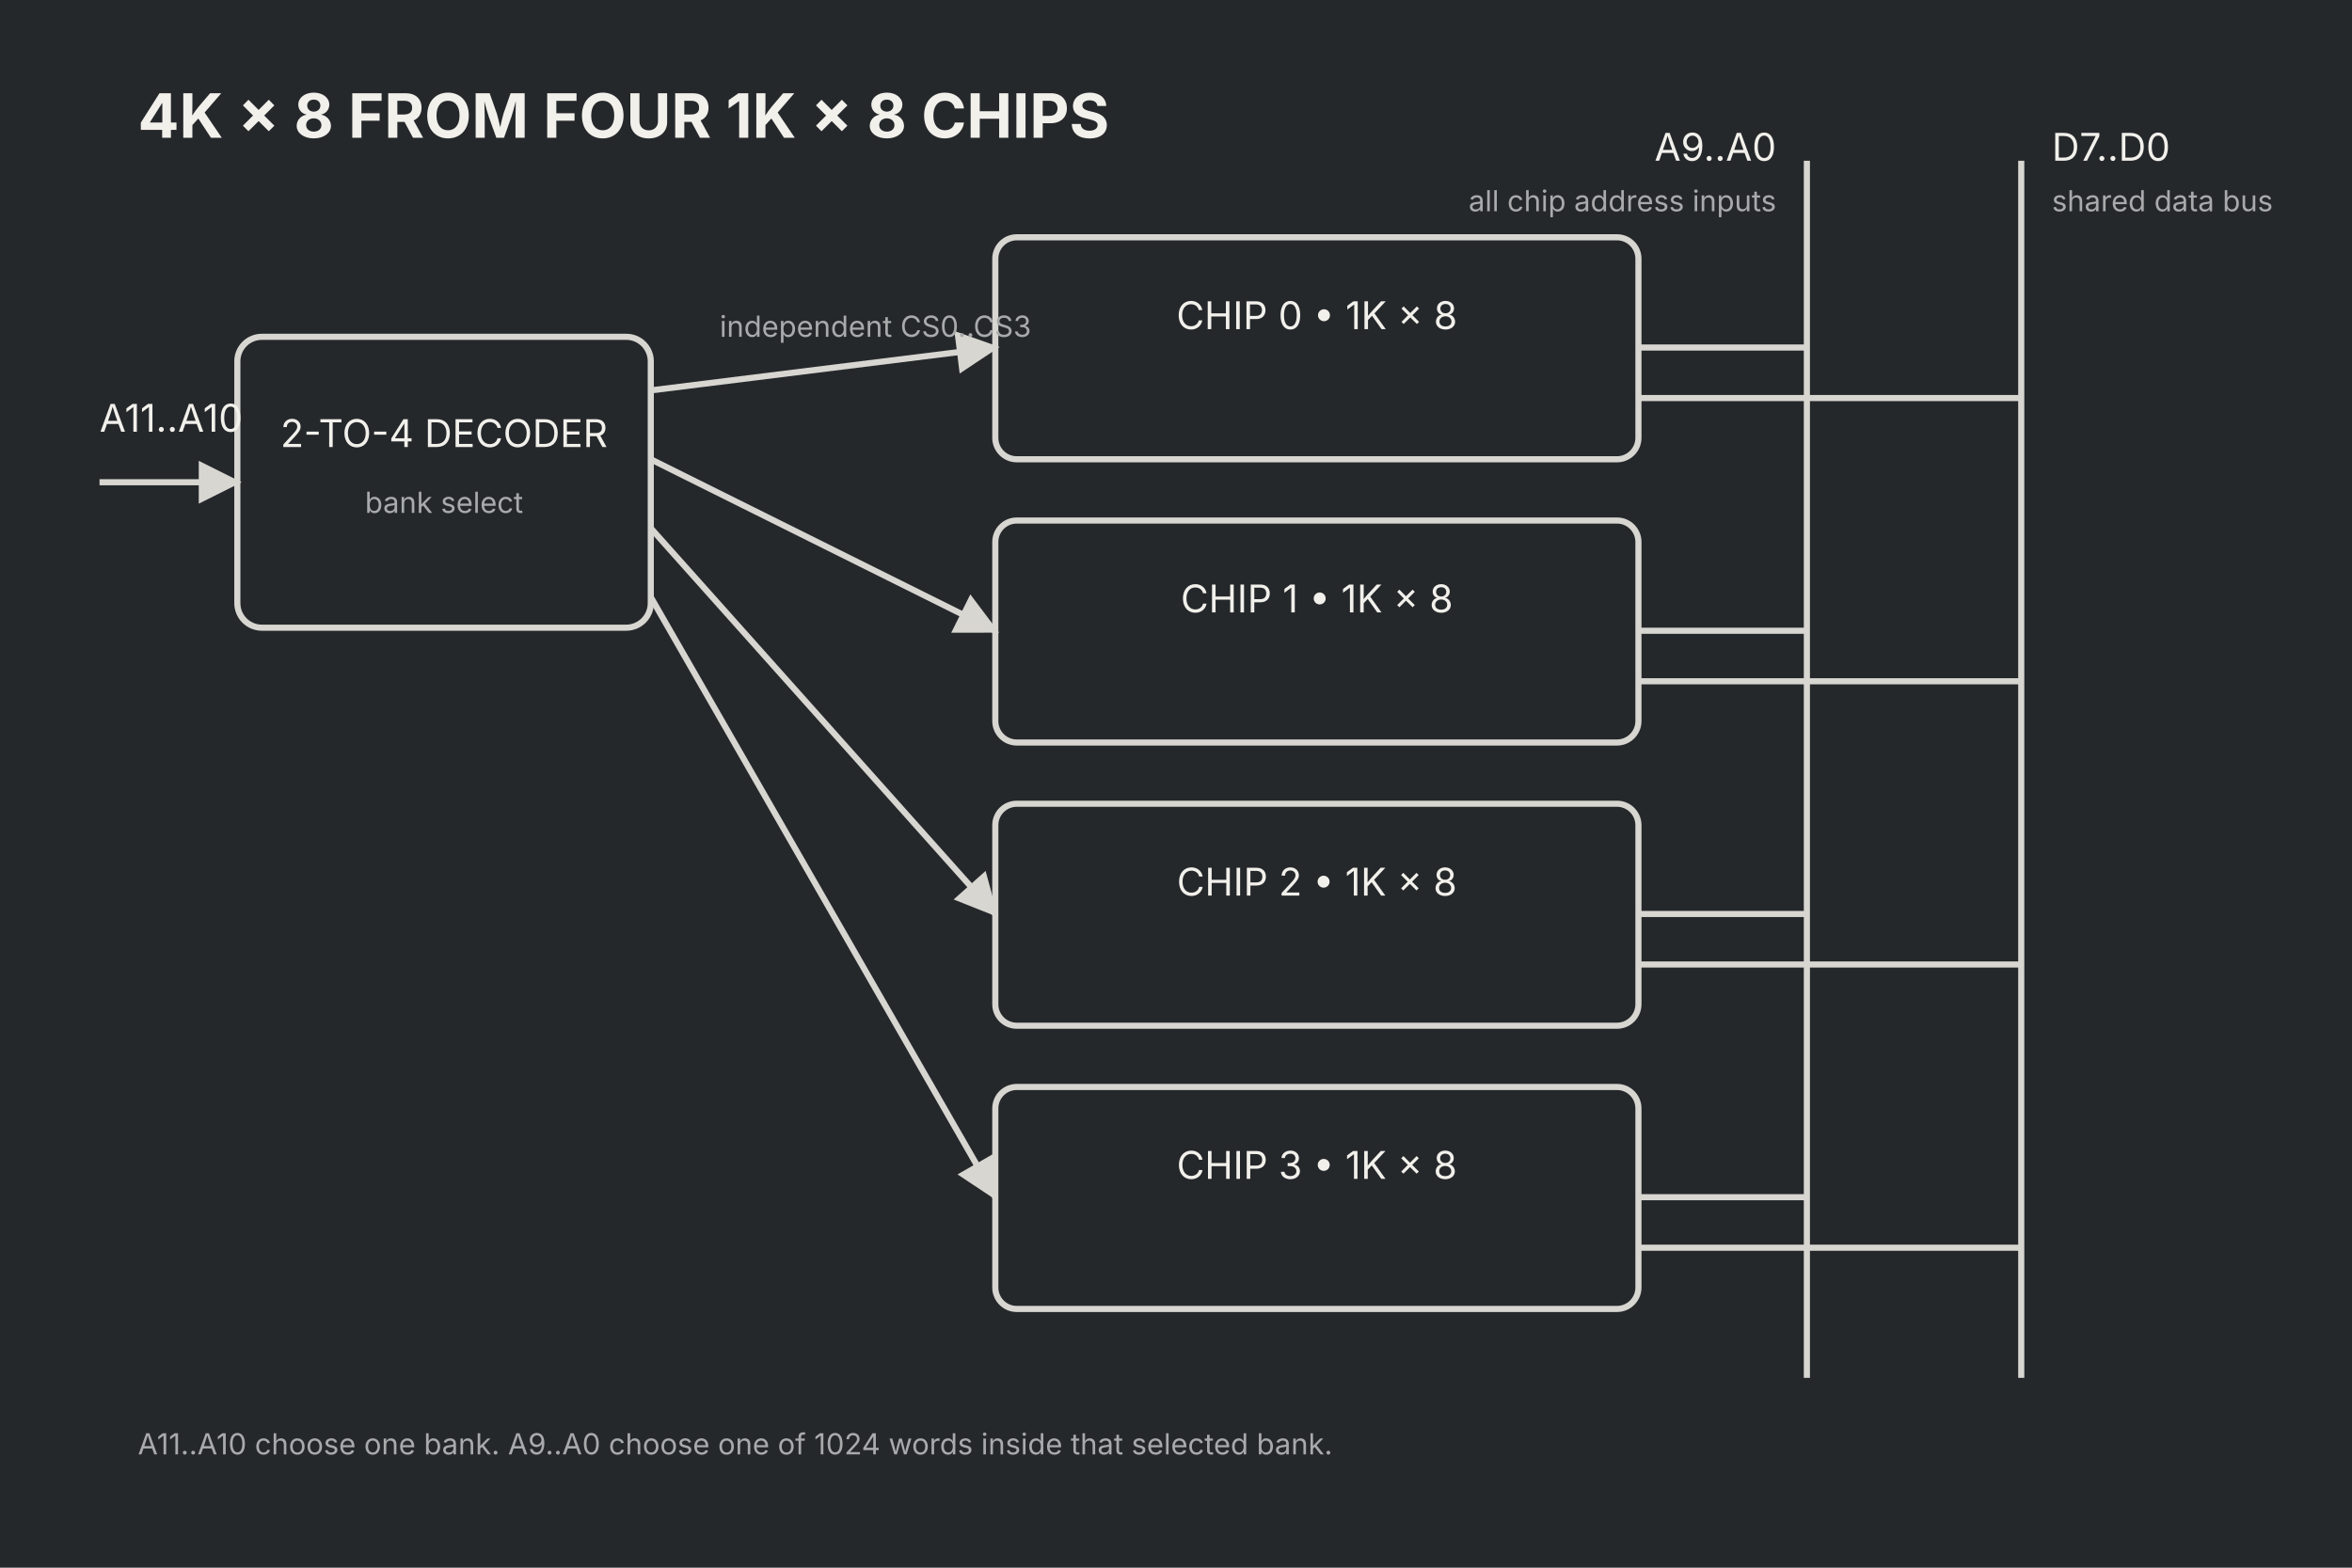
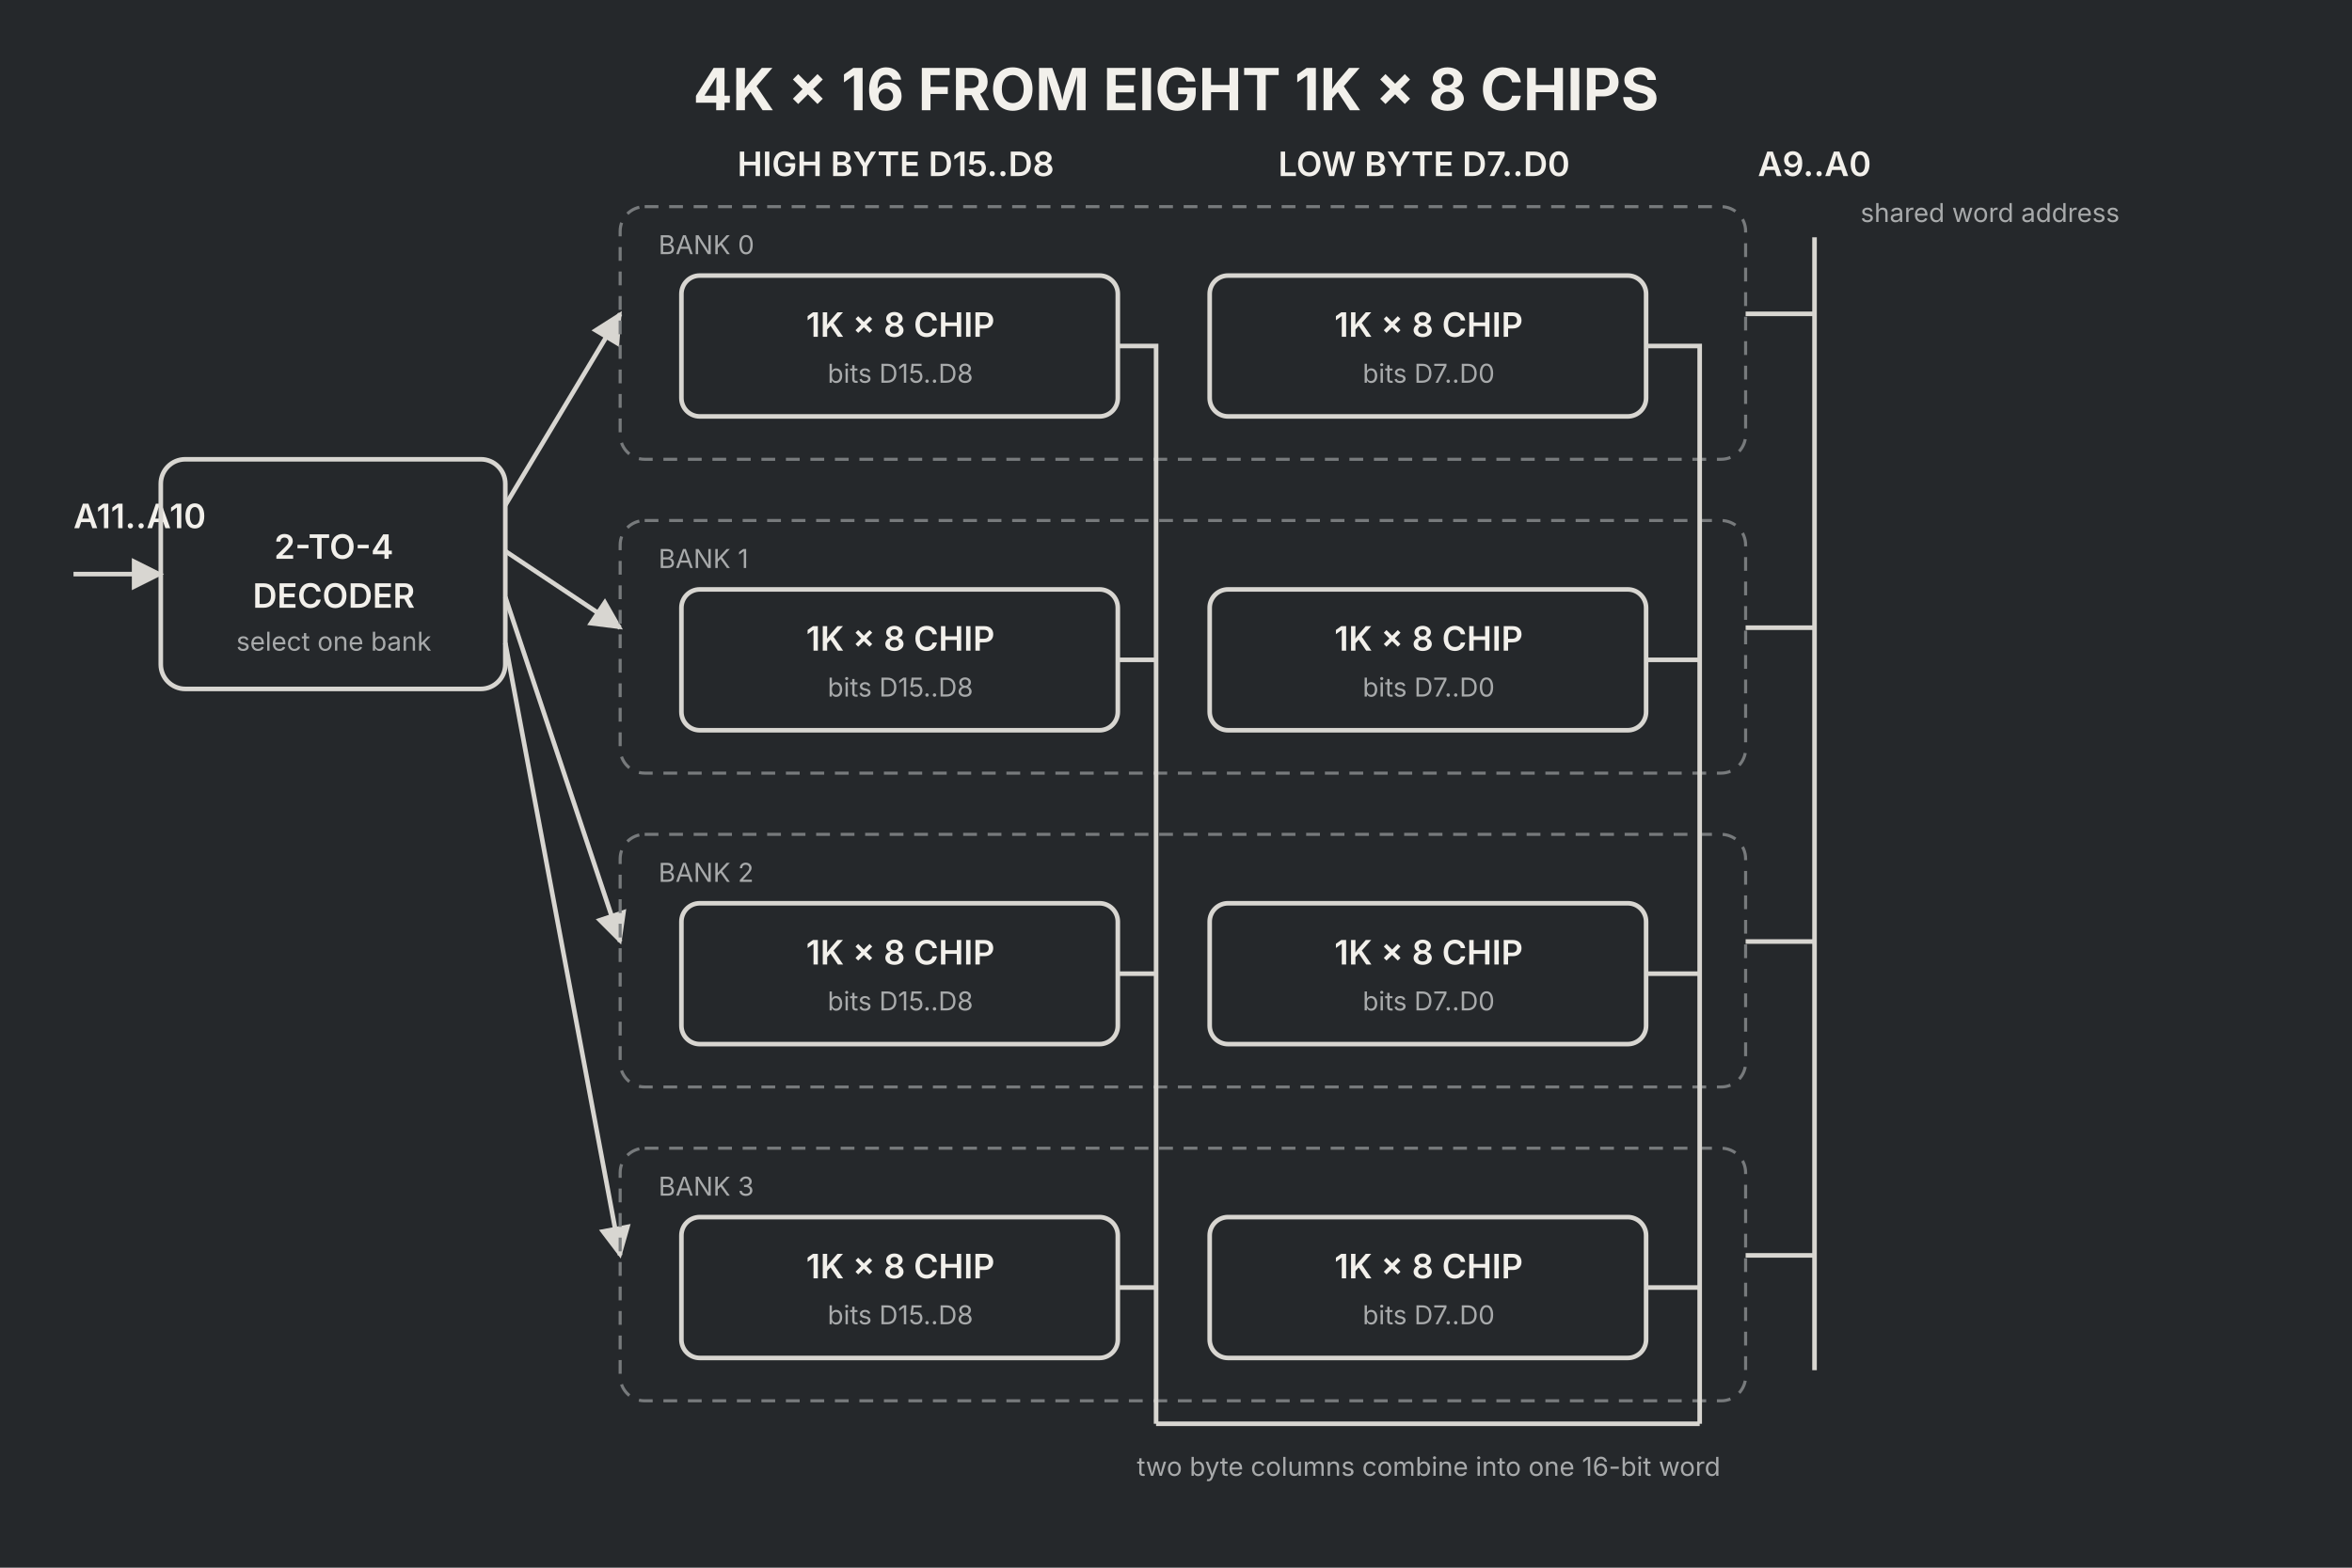
<svg xmlns="http://www.w3.org/2000/svg" viewBox="0 0 1536 1024" role="img" aria-labelledby="title desc">
  <defs>
-     <marker id="a" viewBox="0 0 10 10" refX="9" refY="5" markerWidth="7" markerHeight="7" orient="auto">
+     <marker id="arrow" viewBox="0 0 10 10" refX="9" refY="5" markerWidth="7" markerHeight="7" orient="auto">
      <path d="M0 0 10 5 0 10z" fill="#D8D6D1" />
    </marker>
-     <style>text{font-family:Inter,Arial,sans-serif;fill:#F2F0EB}.h{font-size:40px;font-weight:700}.l{font-size:25px}.s{font-size:19px;fill:#A8AAAB}.box{fill:none;stroke:#D8D6D1;stroke-width:4}.line{fill:none;stroke:#D8D6D1;stroke-width:4}.arrow{fill:none;stroke:#D8D6D1;stroke-width:4;marker-end:url(#a)}</style>
+     <style>
+       text{font-family:Inter,Arial,sans-serif;fill:#F2F0EB}
+       .h{font-size:38px;font-weight:700}
+       .l{font-size:22px;font-weight:600}
+       .s{font-size:17px;fill:#A8AAAB}
+       .box{fill:none;stroke:#D8D6D1;stroke-width:3}
+       .bank{fill:none;stroke:#777A7C;stroke-width:2;stroke-dasharray:9 7}
+       .line{fill:none;stroke:#D8D6D1;stroke-width:3}
+       .arrow{fill:none;stroke:#D8D6D1;stroke-width:3;marker-end:url(#arrow)}
+     </style>
  </defs>
  <rect width="1536" height="1024" fill="#25282B" />
-   <text x="90" y="90" class="h">4K × 8 FROM FOUR 1K × 8 CHIPS</text>
-   <rect x="155" y="220" width="270" height="190" rx="16" class="box" />
-   <text x="290" y="292" text-anchor="middle" class="l">2-TO-4 DECODER</text>
-   <text x="290" y="335" text-anchor="middle" class="s">bank select</text>
-   <path d="M65 315H155" class="arrow" />
-   <text x="65" y="282" class="l">A11..A10</text>
+   <text x="768" y="72" text-anchor="middle" class="h">4K × 16 FROM EIGHT 1K × 8 CHIPS</text>
+   <text x="585" y="115" text-anchor="middle" class="l">HIGH BYTE D15..D8</text>
+   <text x="930" y="115" text-anchor="middle" class="l">LOW BYTE D7..D0</text>
+   <text x="48" y="345" class="l">A11..A10</text>
+   <path d="M48 375H105" class="arrow" />
+   <rect x="105" y="300" width="225" height="150" rx="16" class="box" />
+   <text x="218" y="365" text-anchor="middle" class="l">2-TO-4</text>
+   <text x="218" y="397" text-anchor="middle" class="l">DECODER</text>
+   <text x="218" y="425" text-anchor="middle" class="s">select one bank</text>
+   <path d="M330 330L405 205" class="arrow" />
+   <path d="M330 360L405 410" class="arrow" />
+   <path d="M330 390L405 615" class="arrow" />
+   <path d="M330 420L405 820" class="arrow" />
  <g>
-     <rect x="650" y="155" width="420" height="145" rx="14" class="box" />
-     <rect x="650" y="340" width="420" height="145" rx="14" class="box" />
-     <rect x="650" y="525" width="420" height="145" rx="14" class="box" />
-     <rect x="650" y="710" width="420" height="145" rx="14" class="box" />
-     <text x="860" y="215" text-anchor="middle" class="l">CHIP 0 • 1K × 8</text>
-     <text x="860" y="400" text-anchor="middle" class="l">CHIP 1 • 1K × 8</text>
-     <text x="860" y="585" text-anchor="middle" class="l">CHIP 2 • 1K × 8</text>
-     <text x="860" y="770" text-anchor="middle" class="l">CHIP 3 • 1K × 8</text>
+     <rect x="405" y="135" width="735" height="165" rx="16" class="bank" />
+     <rect x="405" y="340" width="735" height="165" rx="16" class="bank" />
+     <rect x="405" y="545" width="735" height="165" rx="16" class="bank" />
+     <rect x="405" y="750" width="735" height="165" rx="16" class="bank" />
+     <text x="430" y="166" class="s">BANK 0</text>
+     <text x="430" y="371" class="s">BANK 1</text>
+     <text x="430" y="576" class="s">BANK 2</text>
+     <text x="430" y="781" class="s">BANK 3</text>
+     <rect x="445" y="180" width="285" height="92" rx="12" class="box" />
+     <rect x="790" y="180" width="285" height="92" rx="12" class="box" />
+     <rect x="445" y="385" width="285" height="92" rx="12" class="box" />
+     <rect x="790" y="385" width="285" height="92" rx="12" class="box" />
+     <rect x="445" y="590" width="285" height="92" rx="12" class="box" />
+     <rect x="790" y="590" width="285" height="92" rx="12" class="box" />
+     <rect x="445" y="795" width="285" height="92" rx="12" class="box" />
+     <rect x="790" y="795" width="285" height="92" rx="12" class="box" />
+     <text x="588" y="220" text-anchor="middle" class="l">1K × 8 CHIP</text>
+     <text x="588" y="250" text-anchor="middle" class="s">bits D15..D8</text>
+     <text x="933" y="220" text-anchor="middle" class="l">1K × 8 CHIP</text>
+     <text x="933" y="250" text-anchor="middle" class="s">bits D7..D0</text>
+     <text x="588" y="425" text-anchor="middle" class="l">1K × 8 CHIP</text>
+     <text x="588" y="455" text-anchor="middle" class="s">bits D15..D8</text>
+     <text x="933" y="425" text-anchor="middle" class="l">1K × 8 CHIP</text>
+     <text x="933" y="455" text-anchor="middle" class="s">bits D7..D0</text>
+     <text x="588" y="630" text-anchor="middle" class="l">1K × 8 CHIP</text>
+     <text x="588" y="660" text-anchor="middle" class="s">bits D15..D8</text>
+     <text x="933" y="630" text-anchor="middle" class="l">1K × 8 CHIP</text>
+     <text x="933" y="660" text-anchor="middle" class="s">bits D7..D0</text>
+     <text x="588" y="835" text-anchor="middle" class="l">1K × 8 CHIP</text>
+     <text x="588" y="865" text-anchor="middle" class="s">bits D15..D8</text>
+     <text x="933" y="835" text-anchor="middle" class="l">1K × 8 CHIP</text>
+     <text x="933" y="865" text-anchor="middle" class="s">bits D7..D0</text>
  </g>
-   <path d="M425 255L650 227" class="arrow" />
-   <path d="M425 300L650 412" class="arrow" />
-   <path d="M425 345L650 597" class="arrow" />
-   <path d="M425 390L650 782" class="arrow" />
-   <text x="470" y="220" class="s">independent CS0..CS3</text>
-   <path d="M1180 105V900" class="line" />
-   <path d="M1180 227H1070M1180 412H1070M1180 597H1070M1180 782H1070" class="line" />
-   <text x="1160" y="105" text-anchor="end" class="l">A9..A0</text>
-   <text x="1160" y="138" text-anchor="end" class="s">all chip address inputs</text>
-   <path d="M1320 105V900" class="line" />
-   <path d="M1320 260H1070M1320 445H1070M1320 630H1070M1320 815H1070" class="line" />
-   <text x="1340" y="105" class="l">D7..D0</text>
-   <text x="1340" y="138" class="s">shared data bus</text>
-   <text x="90" y="950" class="s">A11..A10 choose one bank. A9..A0 choose one of 1024 words inside that selected bank.</text>
+   <path d="M1185 155V895" class="line" />
+   <path d="M1140 205H1185M1140 410H1185M1140 615H1185M1140 820H1185" class="line" />
+   <text x="1185" y="115" text-anchor="middle" class="l">A9..A0</text>
+   <text x="1215" y="145" class="s">shared word address</text>
+   <path d="M730 226H755V930" class="line" />
+   <path d="M730 431H755M730 636H755M730 841H755" class="line" />
+   <path d="M1075 226H1110V930" class="line" />
+   <path d="M1075 431H1110M1075 636H1110M1075 841H1110" class="line" />
+   <path d="M755 930H1110" class="line" />
+   <text x="933" y="964" text-anchor="middle" class="s">two byte columns combine into one 16-bit word</text>
</svg>
